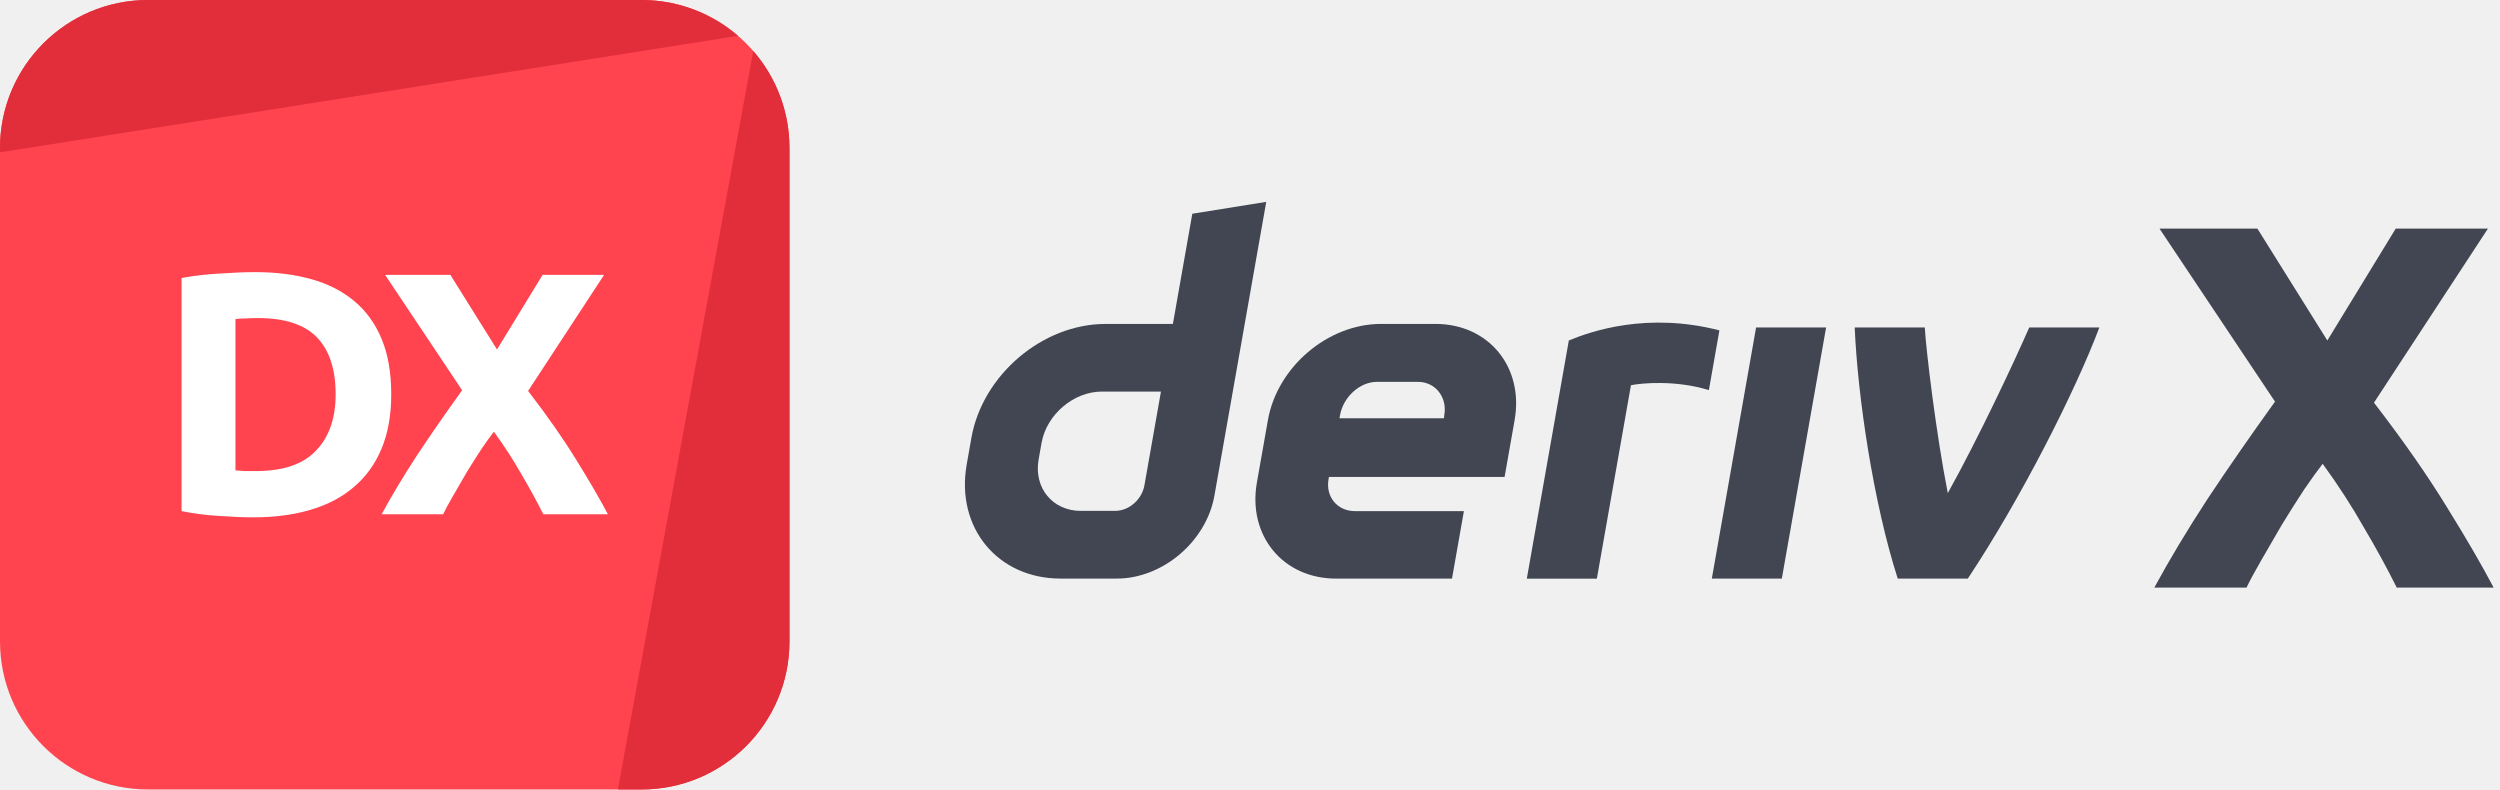
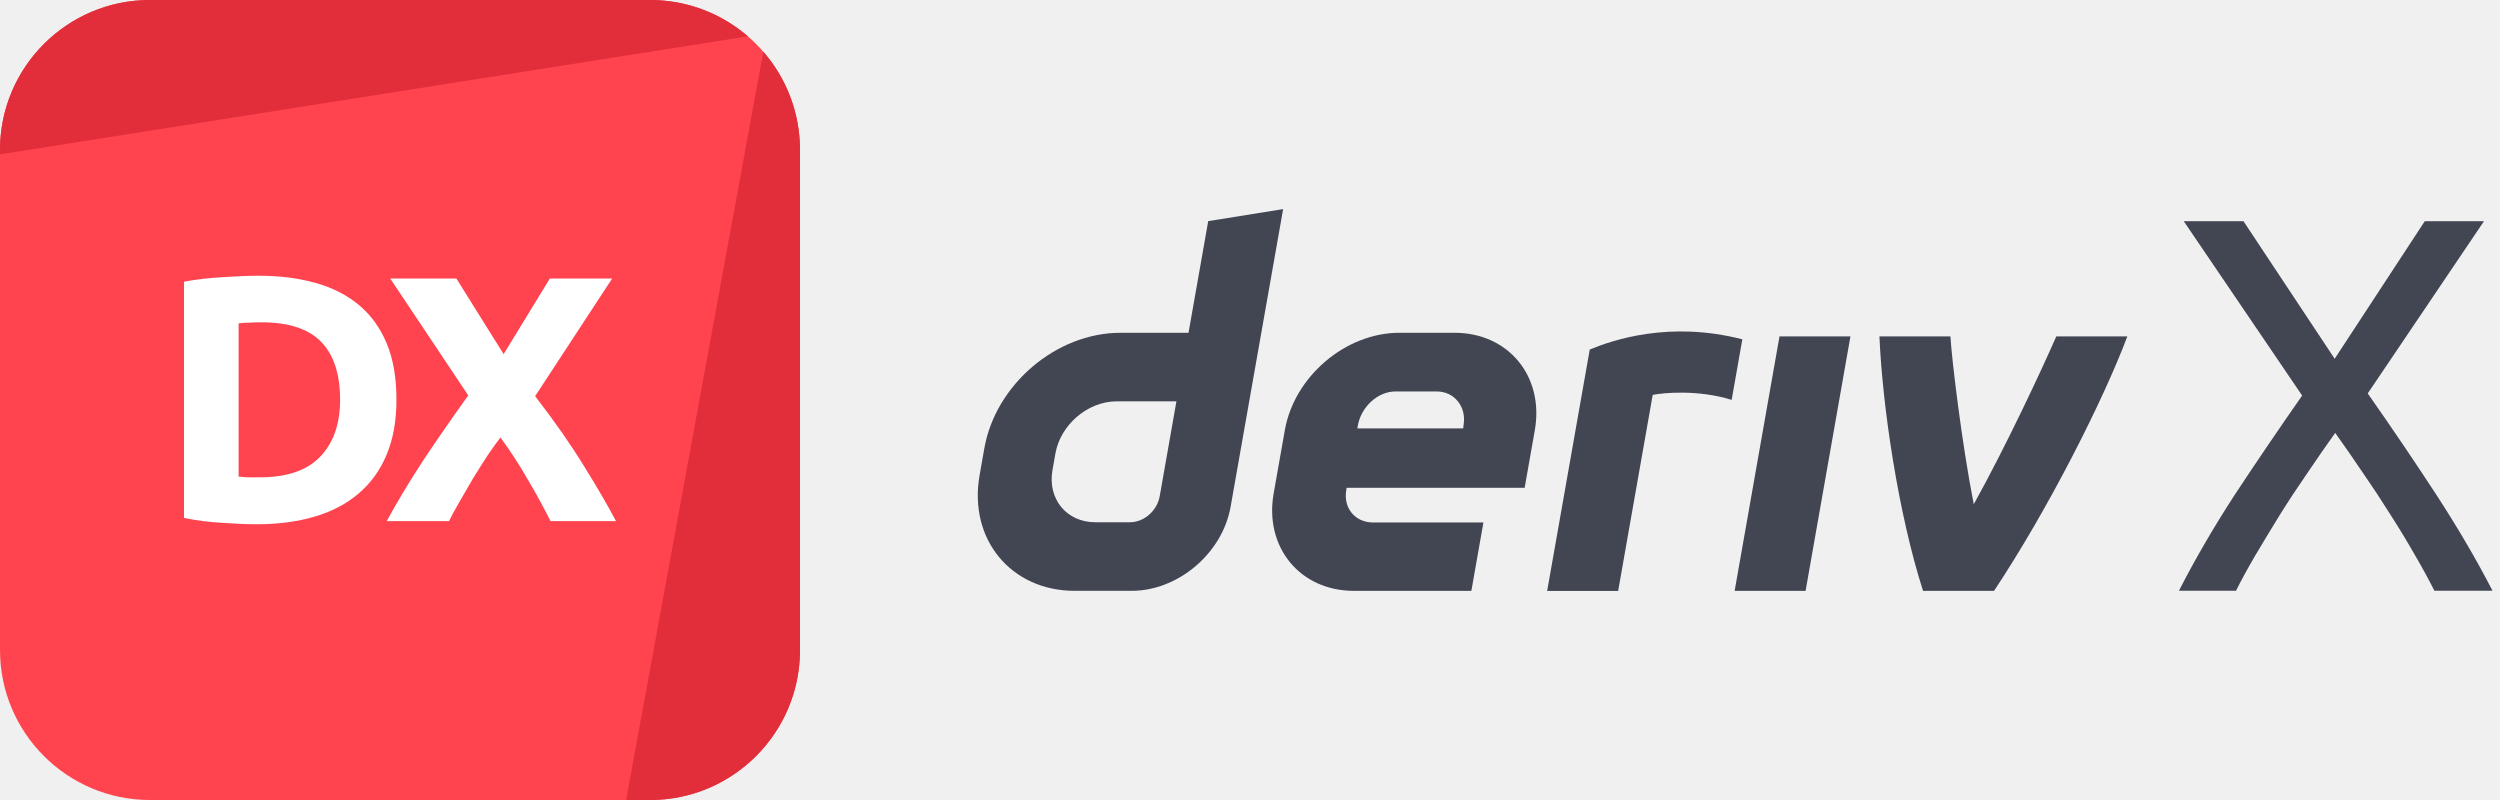
- <svg xmlns="http://www.w3.org/2000/svg" width="228" height="72" viewBox="0 0 228 72" fill="none">
-   <g id="logo / deriv product / deriv x / brand-light / logo wordmark" clip-path="url(#clip0_203_288)">
+ <svg xmlns="http://www.w3.org/2000/svg" width="225" height="72" viewBox="0 0 225 72" fill="none">
+   <g id="logo / deriv product / deriv x / brand-light / logo wordmark" clip-path="url(#clip0_2138_316)">
    <g id="logo">
      <path d="M0 13.5C0 6.044 6.044 0 13.5 0H58.5C65.956 0 72 6.044 72 13.5V58.5C72 65.956 65.956 72 58.5 72H13.5C6.044 72 0 65.956 0 58.5V13.5Z" fill="#FF444F" />
      <path d="M13.5 0C6.044 0 0 6.044 0 13.5V13.892L67.308 3.268C64.943 1.232 61.865 0 58.5 0H13.5Z" fill="#E12E3A" />
      <path d="M68.697 4.652L56.35 72L58.5 72C65.956 72 72 65.956 72 58.5V13.5C72 10.116 70.754 7.022 68.697 4.652Z" fill="#E12E3A" />
      <path d="M21.474 42.898C21.706 42.919 21.968 42.94 22.262 42.961C22.577 42.961 22.945 42.961 23.364 42.961C25.822 42.961 27.638 42.342 28.814 41.103C30.011 39.864 30.61 38.152 30.61 35.968C30.61 33.679 30.043 31.947 28.909 30.771C27.774 29.595 25.979 29.007 23.522 29.007C23.186 29.007 22.84 29.017 22.483 29.038C22.125 29.038 21.79 29.059 21.474 29.101V42.898ZM35.681 35.968C35.681 37.858 35.387 39.507 34.799 40.914C34.211 42.321 33.371 43.486 32.279 44.41C31.208 45.334 29.895 46.027 28.341 46.489C26.788 46.951 25.044 47.182 23.113 47.182C22.23 47.182 21.201 47.14 20.026 47.056C18.849 46.993 17.695 46.846 16.561 46.615V25.353C17.695 25.143 18.87 25.006 20.088 24.943C21.328 24.859 22.388 24.817 23.27 24.817C25.139 24.817 26.829 25.027 28.341 25.447C29.875 25.867 31.187 26.529 32.279 27.432C33.371 28.335 34.211 29.49 34.799 30.897C35.387 32.304 35.681 33.994 35.681 35.968Z" fill="white" />
      <path d="M49.548 46.899C48.939 45.681 48.267 44.452 47.532 43.213C46.818 41.953 45.988 40.672 45.043 39.37C44.749 39.748 44.371 40.273 43.909 40.945C43.468 41.617 43.017 42.331 42.555 43.087C42.114 43.843 41.694 44.568 41.295 45.261C40.896 45.954 40.602 46.5 40.413 46.899H34.806C35.73 45.198 36.801 43.413 38.019 41.544C39.258 39.675 40.633 37.69 42.145 35.59L35.121 25.069H41.074L45.327 31.873L49.485 25.069H55.092L48.162 35.653C49.926 37.942 51.406 40.063 52.603 42.016C53.8 43.948 54.745 45.576 55.438 46.899H49.548Z" fill="white" />
    </g>
    <g id="wordmark">
-       <path fill-rule="evenodd" clip-rule="evenodd" d="M108.739 19.493L106.967 29.544H100.815C95.075 29.544 89.605 34.194 88.591 39.933L88.161 42.376C87.152 48.116 90.982 52.766 96.721 52.766H101.852C106.035 52.766 110.02 49.38 110.756 45.197L115.482 18.409L108.739 19.493ZM104.374 44.249C104.147 45.541 102.984 46.593 101.692 46.593H98.575C95.995 46.593 94.269 44.499 94.721 41.914L94.99 40.391C95.448 37.811 97.909 35.712 100.489 35.712H105.879L104.374 44.249Z" fill="#414652" />
-       <path d="M156.118 52.768H162.503L166.54 29.866H160.155L156.118 52.768Z" fill="#414652" />
-       <path d="M156.331 32.852L156.331 32.846C156.491 31.941 156.651 31.035 156.811 30.13C150.259 28.442 145.155 30.188 143.077 31.049C143.077 31.049 140.112 47.853 139.245 52.773H145.634C146.671 46.893 147.708 41.011 148.744 35.13C149.703 34.939 152.824 34.639 155.849 35.58C156.009 34.67 156.17 33.761 156.331 32.852Z" fill="#414652" />
-       <path fill-rule="evenodd" clip-rule="evenodd" d="M130.914 29.541H125.948C121.104 29.541 116.487 33.465 115.634 38.309L114.629 44.001C113.776 48.845 117.006 52.769 121.85 52.769H132.423L133.508 46.614H123.571C121.958 46.614 120.878 45.307 121.166 43.69L121.199 43.496H137.219L138.134 38.309C138.988 33.465 135.757 29.541 130.914 29.541ZM131.725 37.818L131.687 38.148H122.161L122.213 37.856C122.5 36.243 123.972 34.824 125.589 34.824H129.31C130.909 34.824 131.989 36.219 131.725 37.818Z" fill="#414652" />
-       <path d="M177.639 44.972C180.538 39.756 183.734 32.912 185.066 29.866H191.461C189.284 35.654 184.296 45.498 179.463 52.768H173.073C170.855 45.849 169.423 36.209 169.149 29.866H175.54C175.655 31.935 176.581 39.61 177.639 44.972Z" fill="#414652" />
-       <path d="M218.585 53.591C217.671 51.764 216.663 49.921 215.561 48.063C214.49 46.173 213.246 44.251 211.828 42.298C211.387 42.865 210.82 43.653 210.127 44.661C209.465 45.669 208.788 46.74 208.095 47.874C207.434 49.008 206.804 50.095 206.205 51.134C205.607 52.174 205.166 52.993 204.882 53.591H196.472C197.858 51.04 199.464 48.362 201.291 45.559C203.15 42.755 205.213 39.778 207.481 36.628L196.944 20.847H205.874L212.253 31.053L218.49 20.847H226.901L216.506 36.723C219.152 40.156 221.373 43.338 223.168 46.267C224.964 49.165 226.381 51.607 227.421 53.591H218.585Z" fill="#414652" />
+       <path d="M219.096 53.169C218.616 52.209 218.04 51.153 217.368 50.001C216.696 48.817 215.96 47.601 215.16 46.353C214.36 45.073 213.528 43.809 212.664 42.561C211.8 41.281 210.968 40.081 210.168 38.961C209.368 40.081 208.536 41.281 207.672 42.561C206.808 43.809 205.976 45.073 205.176 46.353C204.408 47.601 203.672 48.817 202.968 50.001C202.296 51.153 201.72 52.209 201.24 53.169H196.104C197.544 50.353 199.208 47.489 201.096 44.577C203.016 41.665 205.048 38.673 207.192 35.601L196.536 19.905H201.912L210.12 32.289L218.232 19.905H223.56L213.096 35.409C215.272 38.513 217.32 41.537 219.24 44.481C221.16 47.425 222.856 50.321 224.328 53.169H219.096Z" fill="#414652" />
+       <path fill-rule="evenodd" clip-rule="evenodd" d="M108.739 19.902L106.967 29.953H100.815C95.075 29.953 89.605 34.603 88.591 40.342L88.161 42.785C87.152 48.525 90.982 53.175 96.721 53.175H101.852C106.035 53.175 110.02 49.789 110.756 45.606L115.482 18.818L108.739 19.902ZM104.374 44.658C104.147 45.95 102.984 47.002 101.692 47.002H98.575C95.995 47.002 94.269 44.907 94.721 42.323L94.99 40.8C95.448 38.22 97.909 36.121 100.489 36.121H105.879L104.374 44.658Z" fill="#414652" />
+       <path d="M156.118 53.177H162.503L166.54 30.275H160.155L156.118 53.177Z" fill="#414652" />
+       <path d="M156.331 33.261L156.331 33.255C156.491 32.35 156.651 31.444 156.811 30.539C150.259 28.851 145.155 30.597 143.077 31.458C143.077 31.458 140.112 48.262 139.245 53.182H145.634C146.671 47.301 147.708 41.419 148.744 35.539C149.703 35.348 152.824 35.048 155.849 35.988C156.009 35.079 156.17 34.17 156.331 33.261Z" fill="#414652" />
+       <path fill-rule="evenodd" clip-rule="evenodd" d="M130.914 29.95H125.948C121.104 29.95 116.487 33.874 115.634 38.718L114.629 44.41C113.776 49.254 117.006 53.177 121.85 53.177H132.423L133.508 47.023H123.571C121.958 47.023 120.878 45.716 121.166 44.099L121.199 43.905H137.219L138.134 38.718C138.988 33.874 135.757 29.95 130.914 29.95ZM131.725 38.227L131.687 38.557H122.161L122.213 38.265C122.5 36.652 123.972 35.232 125.589 35.232H129.31C130.909 35.232 131.989 36.628 131.725 38.227Z" fill="#414652" />
+       <path d="M177.639 45.381C180.538 40.164 183.734 33.321 185.066 30.275H191.461C189.284 36.062 184.296 45.907 179.463 53.177H173.073C170.855 46.258 169.423 36.618 169.149 30.275H175.54C175.655 32.344 176.581 40.019 177.639 45.381Z" fill="#414652" />
    </g>
  </g>
  <defs>
-     <clipPath id="clip0_203_288">
-       <rect width="228" height="72" fill="white" />
+     <clipPath id="clip0_2138_316">
+       <rect width="225" height="72" fill="white" />
    </clipPath>
  </defs>
</svg>
